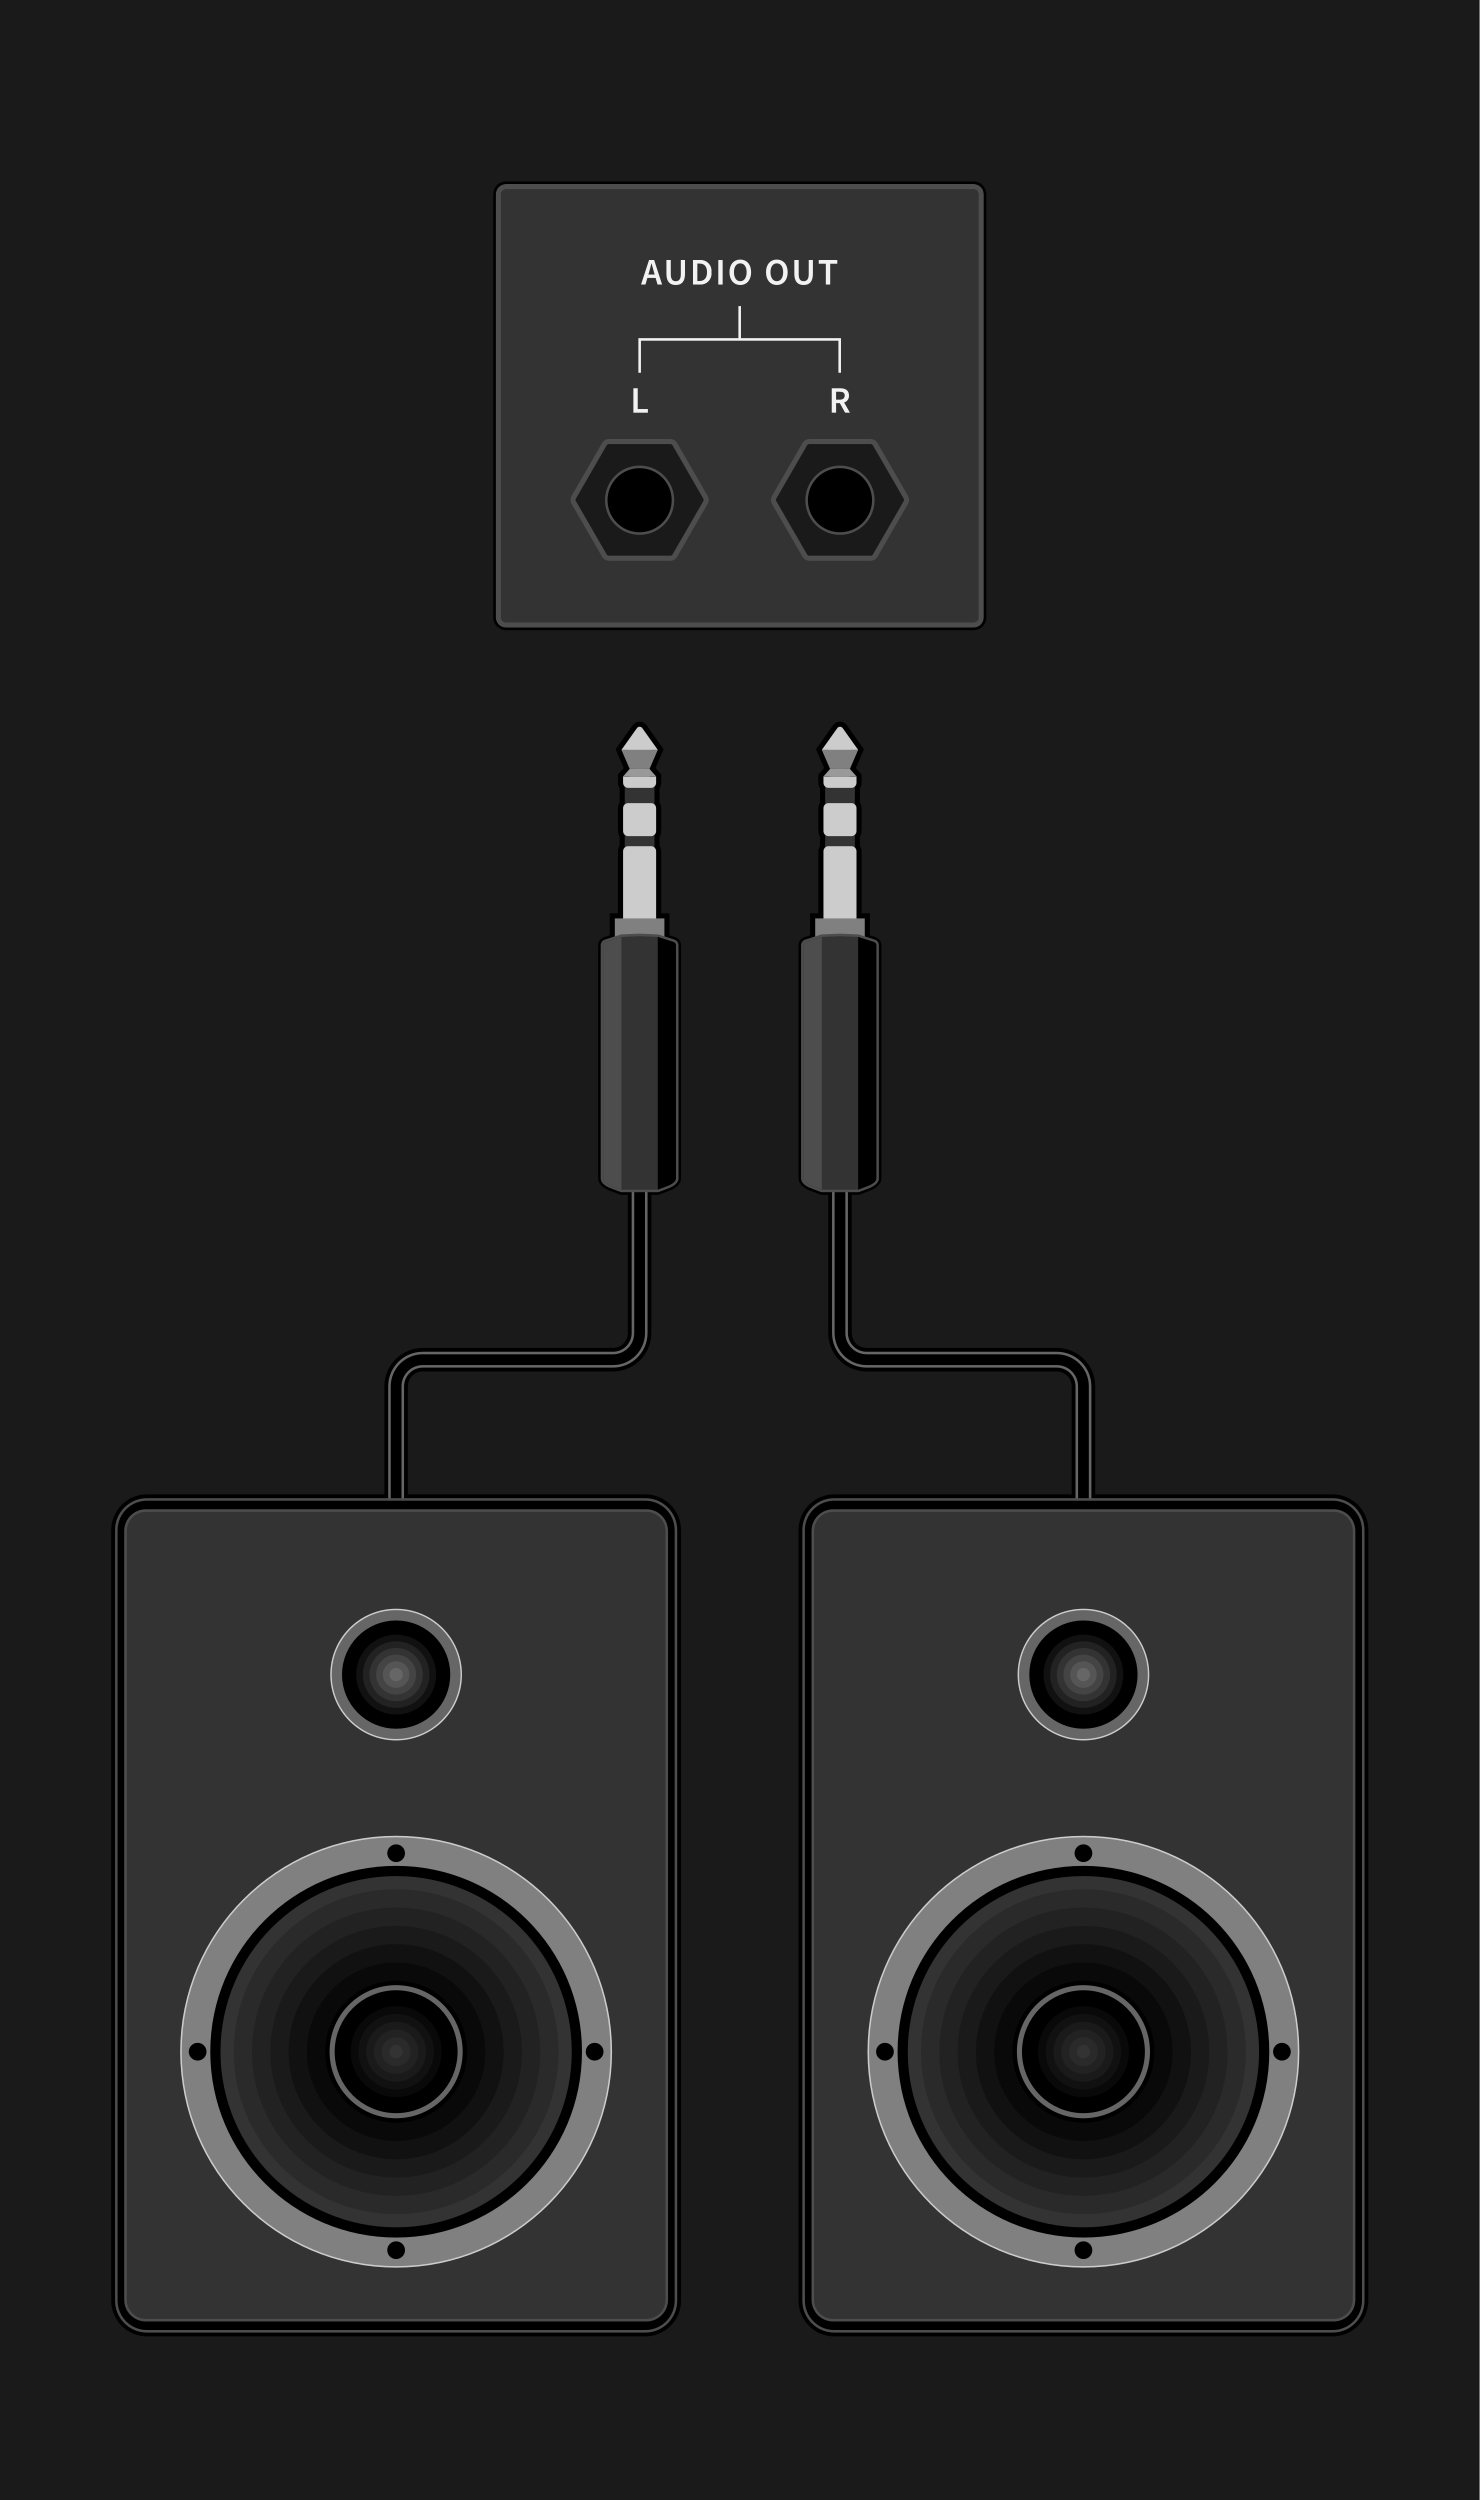
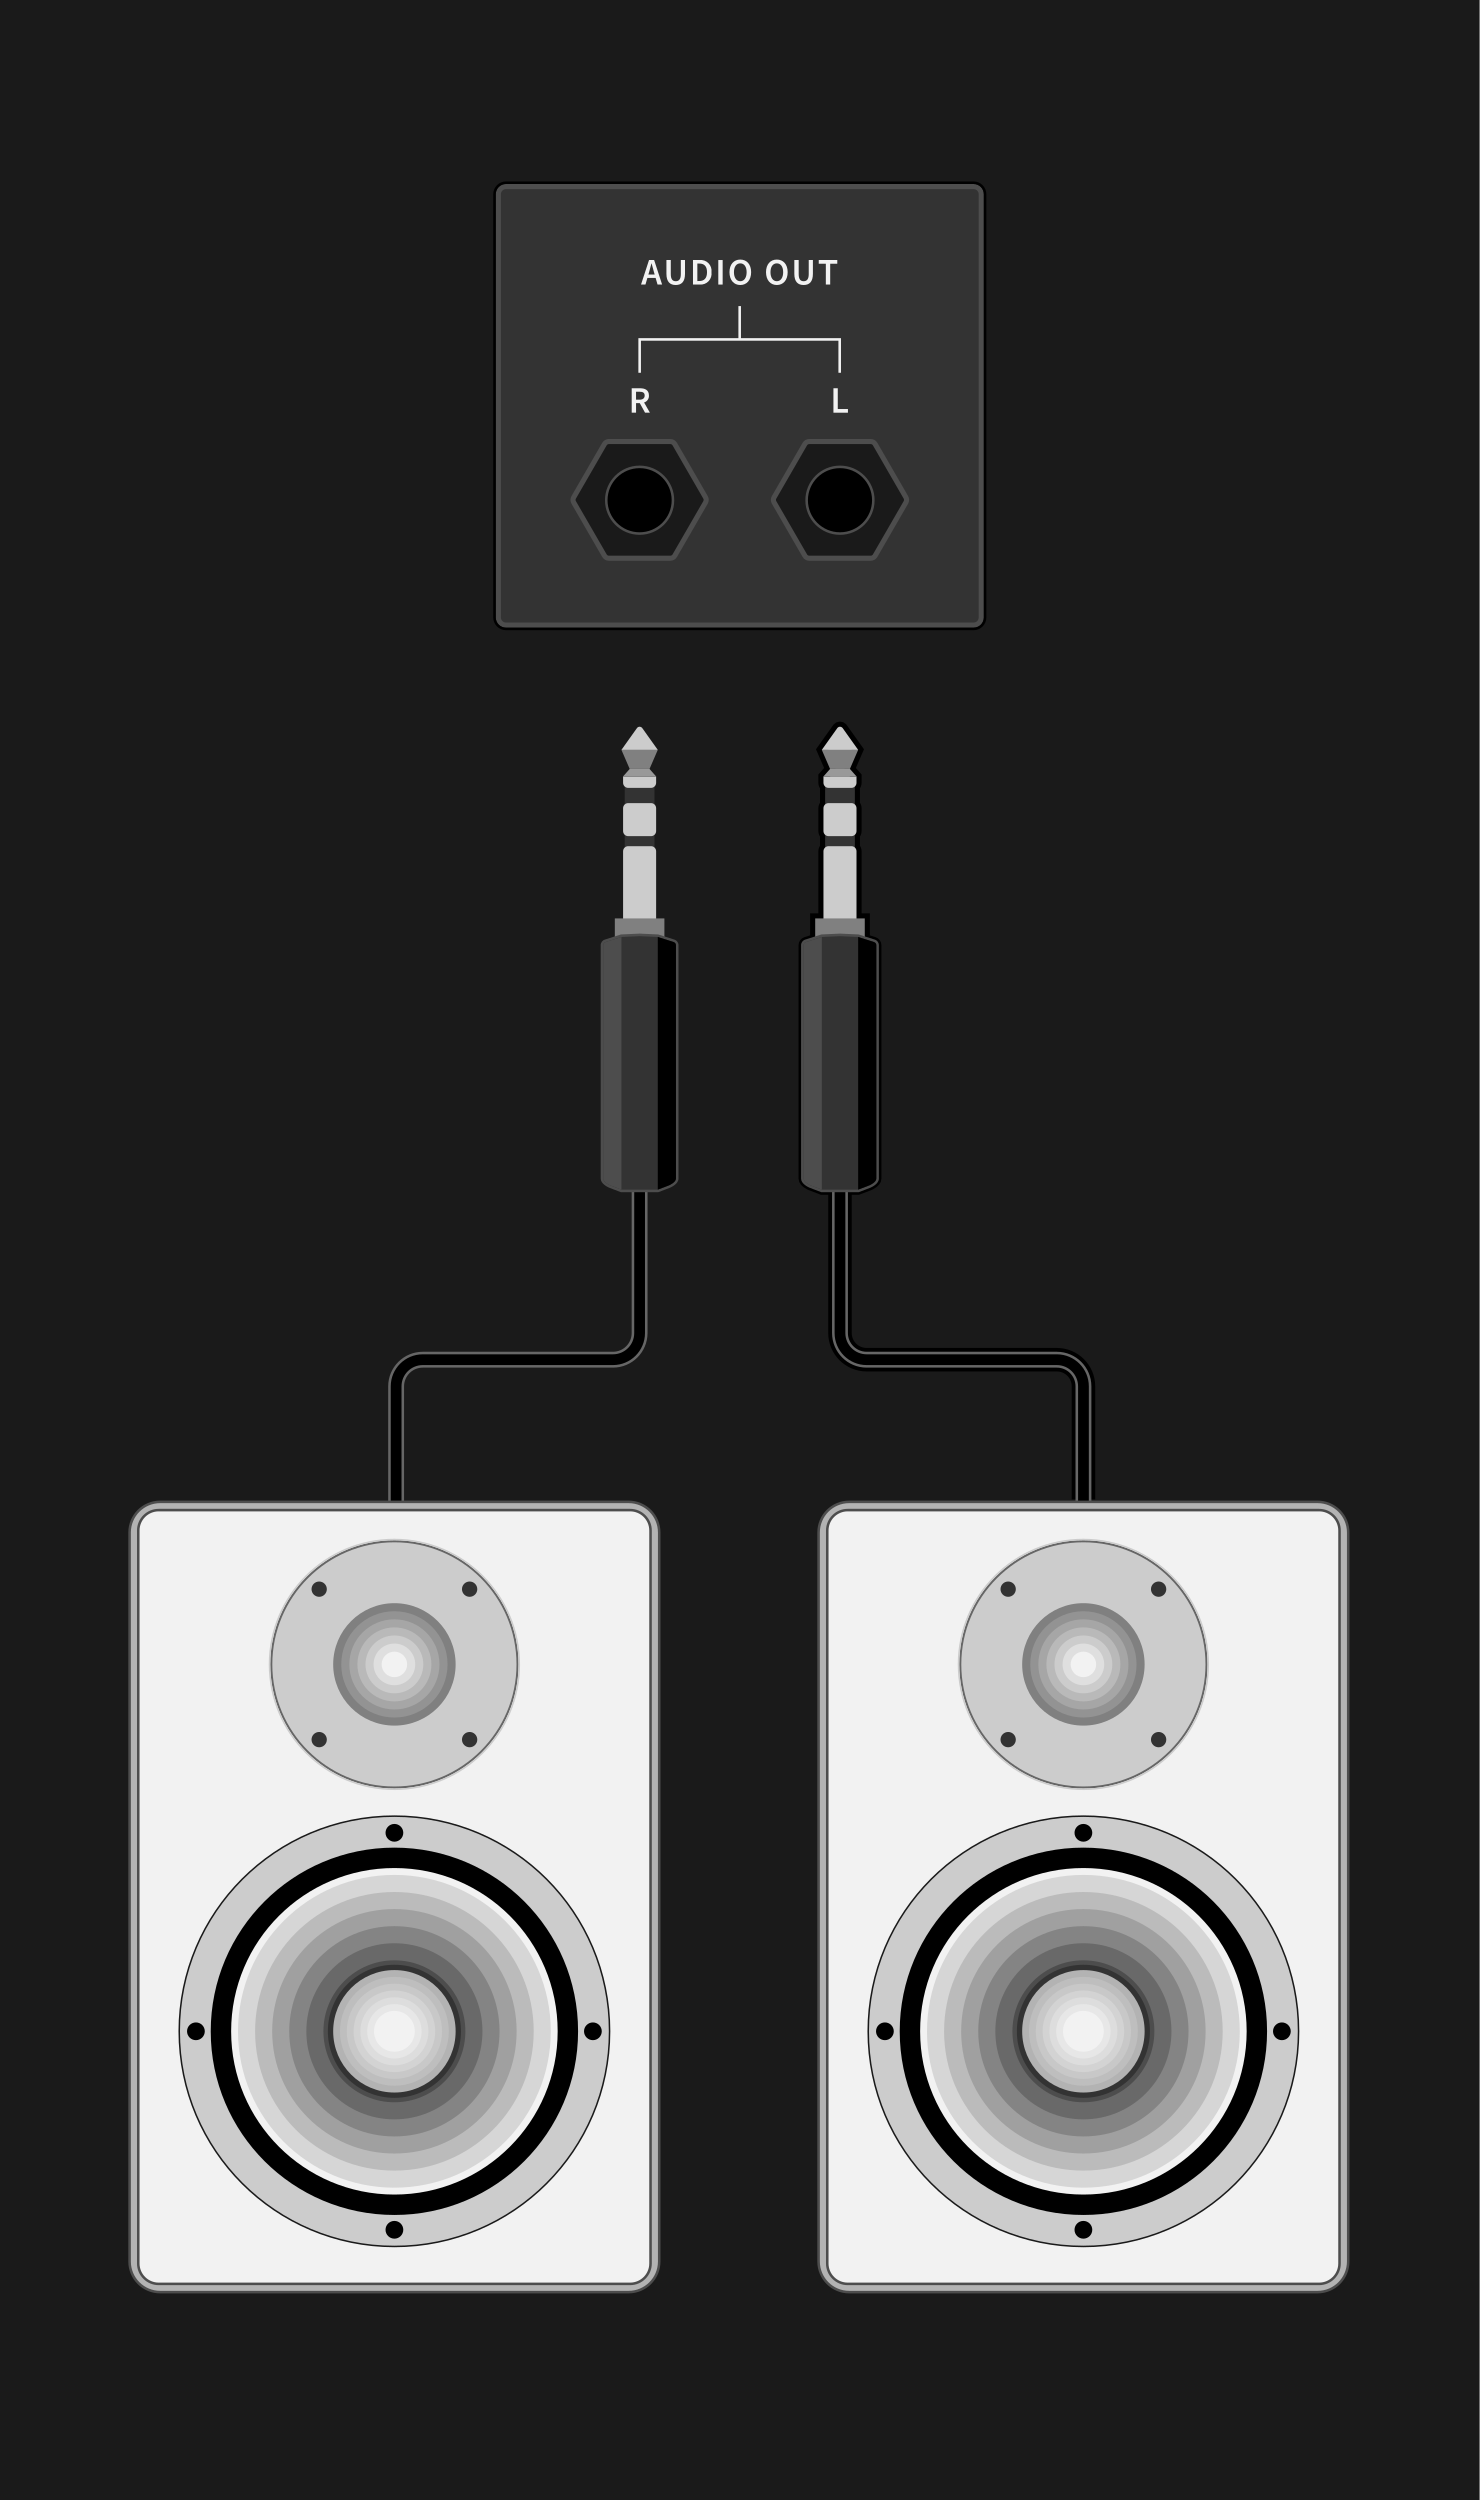
<svg xmlns="http://www.w3.org/2000/svg" viewBox="0 0 290 490">
  <rect width="290" height="490" fill="#1a1a1a" />
-   <path d="M261.196,293.892H213.662v-22.174a6.529,6.529,0,0,0-6.522-6.522H169.854a3.917,3.917,0,0,1-3.913-3.913V233.175h2.258l2.267-.87s1.295-.58,1.295-1.296V185.257a.648.648,0,0,0-.451-.617l-1.816-.578v-4.052h-1.619V166.849a.99.99,0,0,0-.324-.728V163.614a.99.99,0,0,0,.324-.728v-4.477a.99.99,0,0,0-.324-.728v-3.529a.99.99,0,0,0,.324-.728V152.181l-1.295-1.469,1.619-3.736-3.083-4.331a.648.648,0,0,0-.959,0l-3.083,4.331,1.619,3.736-1.295,1.469v1.244a.99.99,0,0,0,.324.728v3.529a.99.99,0,0,0-.324.728v4.477a.99.99,0,0,0,.324.728v2.507a.99.99,0,0,0-.324.728v13.16h-1.619v4.052l-1.816.578a.648.648,0,0,0-.451.617V231.01c0,.716,1.295,1.296,1.295,1.296l2.267.87h2.258v28.108a6.529,6.529,0,0,0,6.522,6.522h37.286a3.917,3.917,0,0,1,3.913,3.913v22.174H163.512a6.018,6.018,0,0,0-6,6V450.936a6.018,6.018,0,0,0,6,6h97.684a6.018,6.018,0,0,0,6-6V299.892A6.018,6.018,0,0,0,261.196,293.892Z" fill="#4d4d4d" stroke="#000" stroke-miterlimit="10" stroke-width="2" />
-   <path d="M132.036,184.639l-1.816-.578v-4.052H128.601V166.849a.99.99,0,0,0-.324-.728V163.614a.99.99,0,0,0,.324-.728v-4.477a.99.99,0,0,0-.324-.728v-3.529a.99.99,0,0,0,.324-.728V152.181l-1.295-1.469,1.619-3.736-3.083-4.331a.648.648,0,0,0-.959,0l-3.083,4.331,1.619,3.736-1.295,1.469v1.244a.99.99,0,0,0,.324.728v3.529a.99.99,0,0,0-.324.728v4.477a.99.99,0,0,0,.324.728v2.507a.99.99,0,0,0-.324.728v13.16H120.505v4.052l-1.816.578a.648.648,0,0,0-.451.617V231.01c0,.716,1.295,1.296,1.295,1.296l2.267.87h2.258v28.108a3.917,3.917,0,0,1-3.913,3.913H82.859a6.529,6.529,0,0,0-6.522,6.522v22.174H28.8a6.018,6.018,0,0,0-6,6V450.936a6.018,6.018,0,0,0,6,6h97.684a6.018,6.018,0,0,0,6-6V299.892a6.018,6.018,0,0,0-6-6H78.946v-22.174a3.917,3.917,0,0,1,3.913-3.913h37.286a6.529,6.529,0,0,0,6.522-6.522V233.175h2.258l2.267-.87s1.295-.58,1.295-1.296V185.257A.648.648,0,0,0,132.036,184.639Z" fill="#4d4d4d" stroke="#000" stroke-miterlimit="10" stroke-width="2" />
+   <path d="M213.662,293.892v-22.174a6.529,6.529,0,0,0-6.522-6.522H169.854a3.917,3.917,0,0,1-3.913-3.913V233.175h2.258l2.267-.87s1.295-.58,1.295-1.296V185.257a.648.648,0,0,0-.451-.617l-1.816-.578v-4.052h-1.619V166.849a.99.99,0,0,0-.324-.728V163.614a.99.99,0,0,0,.324-.728v-4.477a.99.99,0,0,0-.324-.728v-3.529a.99.99,0,0,0,.324-.728V152.181l-1.295-1.469,1.619-3.736-3.083-4.331a.648.648,0,0,0-.959,0l-3.083,4.331,1.619,3.736-1.295,1.469v1.244a.99.99,0,0,0,.324.728v3.529a.99.99,0,0,0-.324.728v4.477a.99.99,0,0,0,.324.728v2.507a.99.99,0,0,0-.324.728v13.16h-1.619v4.052l-1.816.578a.648.648,0,0,0-.451.617V231.01c0,.716,1.295,1.296,1.295,1.296l2.267.87h2.258v28.108a6.529,6.529,0,0,0,6.522,6.522h37.286a3.917,3.917,0,0,1,3.913,3.913v22.174" fill="#4d4d4d" stroke="#000" stroke-miterlimit="10" stroke-width="2" />
  <rect x="97.673" y="36.564" width="94.653" height="85.957" rx="1.5" ry="1.5" fill="#333" />
  <path d="M190.826,37.064a1.001,1.001,0,0,1,1,1v82.957a1.001,1.001,0,0,1-1,1H99.173a1.001,1.001,0,0,1-1-1V38.064a1.001,1.001,0,0,1,1-1H190.826m0-1H99.173a2,2,0,0,0-2,2v82.957a2,2,0,0,0,2,2H190.826a2,2,0,0,0,2-2V38.064a2,2,0,0,0-2-2Z" fill="#4d4d4d" />
  <path d="M190.826,36.064a2,2,0,0,1,2,2v82.957a2,2,0,0,1-2,2H99.173a2,2,0,0,1-2-2V38.064a2,2,0,0,1,2-2h91.653m0-.5H99.173a2.503,2.503,0,0,0-2.5,2.5v82.957a2.503,2.503,0,0,0,2.5,2.5h91.653a2.503,2.503,0,0,0,2.5-2.5V38.064a2.503,2.503,0,0,0-2.5-2.5Z" />
  <path d="M132.254,87.041l6.025,10.436a1,1,0,0,1,0,1L132.254,108.913a1,1,0,0,1-.866.5H119.337a1,1,0,0,1-.866-.5l-6.025-10.436a1,1,0,0,1,0-1l6.025-10.436a1,1,0,0,1,.866-.5h12.05A1,1,0,0,1,132.254,87.041Z" fill="#1a1a1a" stroke="#4d4d4d" stroke-miterlimit="10" />
  <circle cx="125.363" cy="98.043" r="6.535" stroke="#4d4d4d" stroke-miterlimit="10" stroke-width="0.5" />
  <path d="M171.528,87.041l6.025,10.436a1,1,0,0,1,0,1L171.528,108.913a1,1,0,0,1-.866.5H158.612a1,1,0,0,1-.866-.5l-6.025-10.436a1,1,0,0,1,0-1l6.025-10.436a1,1,0,0,1,.866-.5H170.662A1,1,0,0,1,171.528,87.041Z" fill="#1a1a1a" stroke="#4d4d4d" stroke-miterlimit="10" />
  <circle cx="164.637" cy="98.043" r="6.535" stroke="#4d4d4d" stroke-miterlimit="10" stroke-width="0.5" />
  <path d="M127.209,50.965h1l1.566,4.809h-.897l-.375-1.301h-1.618l-.375,1.301h-.868Zm-.125,2.838h1.229l-.169-.588c-.154-.508-.294-1.059-.434-1.59h-.029c-.132.537-.272,1.082-.426,1.59Z" fill="#f2f2f2" />
  <path d="M130.62,53.665V50.965h.853V53.729c0,1.045.39,1.391.971,1.391.588,0,1-.346,1-1.391V50.965h.816v2.699c0,1.58-.699,2.197-1.816,2.197C131.333,55.862,130.62,55.245,130.62,53.665Z" fill="#f2f2f2" />
  <path d="M135.825,50.965h1.287a2.123,2.123,0,0,1,2.339,2.383,2.14,2.14,0,0,1-2.294,2.426h-1.332Zm1.229,4.117c.971,0,1.522-.551,1.522-1.734,0-1.178-.552-1.691-1.522-1.691h-.375v3.426Z" fill="#f2f2f2" />
  <path d="M140.787,50.965h.853v4.809h-.853Z" fill="#f2f2f2" />
  <path d="M142.978,53.348c0-1.553.868-2.473,2.118-2.473,1.258,0,2.125.92,2.125,2.473,0,1.559-.868,2.514-2.125,2.514C143.846,55.862,142.978,54.907,142.978,53.348Zm3.361,0c0-1.074-.486-1.729-1.243-1.729s-1.243.654-1.243,1.729c0,1.08.485,1.771,1.243,1.771S146.339,54.428,146.339,53.348Z" fill="#f2f2f2" />
  <path d="M150.139,53.348c0-1.553.868-2.473,2.118-2.473,1.258,0,2.125.92,2.125,2.473,0,1.559-.868,2.514-2.125,2.514C151.006,55.862,150.139,54.907,150.139,53.348Zm3.361,0c0-1.074-.485-1.729-1.243-1.729-.757,0-1.243.654-1.243,1.729,0,1.08.486,1.771,1.243,1.771C153.015,55.12,153.5,54.428,153.5,53.348Z" fill="#f2f2f2" />
  <path d="M155.689,53.665V50.965h.853V53.729c0,1.045.39,1.391.971,1.391.588,0,1-.346,1-1.391V50.965h.816v2.699c0,1.58-.699,2.197-1.816,2.197C156.403,55.862,155.689,55.245,155.689,53.665Z" fill="#f2f2f2" />
  <path d="M161.865,51.686H160.475v-.721h3.633V51.686h-1.39v4.088h-.854Z" fill="#f2f2f2" />
-   <path d="M124.143,76.098h.85v4.072h1.992v.719h-2.842Z" fill="#f2f2f2" />
-   <path d="M163.023,76.098h1.619c.996,0,1.758.352,1.758,1.422a1.34,1.34,0,0,1-.952,1.369l1.143,2h-.952l-1.033-1.875h-.732v1.875H163.023Zm1.531,2.242c.652,0,1.011-.279,1.011-.82,0-.549-.359-.74-1.011-.74h-.681v1.561Z" fill="#f2f2f2" />
+   <path d="M163.353,76.098h.85v4.072h1.992v.719H163.353Z" fill="#f2f2f2" />
+   <path d="M123.814,76.098h1.619c.996,0,1.758.352,1.758,1.422a1.34,1.34,0,0,1-.952,1.369l1.143,2h-.952l-1.033-1.875h-.732v1.875H123.814Zm1.531,2.242c.652,0,1.011-.279,1.011-.82,0-.549-.359-.74-1.011-.74h-.681v1.561Z" fill="#f2f2f2" />
  <line x1="144.978" y1="59.993" x2="144.978" y2="66.528" fill="none" stroke="#f2f2f2" stroke-miterlimit="10" stroke-width="0.5" />
  <polyline points="164.582 73.063 164.582 66.528 125.373 66.528 125.373 73.063" fill="none" stroke="#f2f2f2" stroke-miterlimit="10" stroke-width="0.5" />
  <path d="M78.946,303.892H76.337v-32.174a6.529,6.529,0,0,1,6.522-6.522h37.286a3.917,3.917,0,0,0,3.913-3.913v-28.977H126.667v28.977a6.529,6.529,0,0,1-6.522,6.522H82.859a3.917,3.917,0,0,0-3.913,3.913Z" stroke="#666" stroke-miterlimit="10" stroke-width="0.5" />
  <path d="M213.662,303.892h-2.609v-32.174a3.917,3.917,0,0,0-3.913-3.913H169.854a6.529,6.529,0,0,1-6.522-6.522v-28.977h2.609v28.977a3.917,3.917,0,0,0,3.913,3.913h37.286a6.529,6.529,0,0,1,6.522,6.522Z" stroke="#666" stroke-miterlimit="10" stroke-width="0.5" />
-   <rect x="22.8" y="293.892" width="109.684" height="163.044" rx="6" ry="6" stroke="#4d4d4d" stroke-miterlimit="10" stroke-width="0.5" />
-   <rect x="24.598" y="296.065" width="106.088" height="158.697" rx="4" ry="4" fill="#333" stroke="#4d4d4d" stroke-miterlimit="10" stroke-width="0.5" />
-   <circle cx="77.642" cy="402.135" r="42.174" fill="gray" stroke="#ccc" stroke-miterlimit="10" stroke-width="0.3" />
-   <circle cx="77.642" cy="402.135" r="35.426" fill="#333" stroke="#000" stroke-miterlimit="10" stroke-width="2" />
-   <circle cx="77.642" cy="402.135" r="31.84" fill="#2a2a2a" />
-   <circle cx="77.642" cy="402.135" r="28.255" fill="#222" />
-   <circle cx="77.642" cy="402.135" r="24.669" fill="#1a1a1a" />
-   <circle cx="77.642" cy="402.135" r="21.084" fill="#111" />
-   <circle cx="77.642" cy="402.135" r="17.499" fill="#090909" />
-   <circle cx="77.642" cy="402.135" r="13.913" />
-   <path d="M77.642,414.678a12.543,12.543,0,1,1,12.543-12.543A12.558,12.558,0,0,1,77.642,414.678Z" />
-   <path d="M77.642,390.091a12.044,12.044,0,1,1-12.044,12.043,12.057,12.057,0,0,1,12.044-12.043m0-1a13.044,13.044,0,1,0,13.044,13.043,13.043,13.043,0,0,0-13.044-13.043Z" fill="#666" />
-   <path d="M77.642,339.831a11.609,11.609,0,1,1,11.609-11.609A11.622,11.622,0,0,1,77.642,339.831Z" />
-   <path d="M77.642,317.613A10.609,10.609,0,1,1,67.033,328.221a10.621,10.621,0,0,1,10.609-10.609m0-2A12.609,12.609,0,1,0,90.251,328.221a12.609,12.609,0,0,0-12.609-12.609Z" fill="#666" />
-   <path d="M77.642,315.613A12.609,12.609,0,1,1,65.033,328.221a12.609,12.609,0,0,1,12.609-12.609m0-.3a12.909,12.909,0,1,0,12.909,12.909A12.923,12.923,0,0,0,77.642,315.312Z" fill="#ccc" />
-   <circle cx="77.642" cy="363.231" r="1.739" />
-   <circle cx="116.546" cy="402.135" r="1.739" />
-   <circle cx="77.642" cy="441.039" r="1.739" />
-   <circle cx="38.738" cy="402.135" r="1.739" />
-   <circle cx="77.642" cy="402.135" r="10.435" />
-   <circle cx="77.642" cy="402.135" r="8.913" fill="#090909" />
-   <circle cx="77.642" cy="402.135" r="7.391" fill="#111" />
-   <circle cx="77.642" cy="402.135" r="5.87" fill="#1a1a1a" />
-   <circle cx="77.642" cy="402.135" r="4.348" fill="#222" />
-   <circle cx="77.642" cy="402.135" r="2.826" fill="#2a2a2a" />
-   <circle cx="77.642" cy="402.135" r="1.304" fill="#333" />
-   <circle cx="77.642" cy="328.221" r="9.13" />
-   <circle cx="77.642" cy="328.221" r="7.826" fill="#111" />
-   <circle cx="77.642" cy="328.221" r="6.522" fill="#222" />
-   <circle cx="77.642" cy="328.221" r="5.217" fill="#333" />
-   <circle cx="77.642" cy="328.221" r="3.913" fill="#444" />
-   <circle cx="77.642" cy="328.221" r="2.609" fill="#555" />
-   <circle cx="77.642" cy="328.221" r="1.304" fill="#666" />
-   <rect x="157.512" y="293.892" width="109.684" height="163.044" rx="6" ry="6" stroke="#4d4d4d" stroke-miterlimit="10" stroke-width="0.5" />
-   <rect x="159.31" y="296.065" width="106.088" height="158.697" rx="4" ry="4" fill="#333" stroke="#4d4d4d" stroke-miterlimit="10" stroke-width="0.5" />
-   <circle cx="212.354" cy="402.135" r="42.174" fill="gray" stroke="#ccc" stroke-miterlimit="10" stroke-width="0.3" />
-   <circle cx="212.354" cy="402.135" r="35.426" fill="#333" stroke="#000" stroke-miterlimit="10" stroke-width="2" />
-   <circle cx="212.354" cy="402.135" r="31.84" fill="#2a2a2a" />
-   <circle cx="212.354" cy="402.135" r="28.255" fill="#222" />
-   <circle cx="212.354" cy="402.135" r="24.669" fill="#1a1a1a" />
-   <circle cx="212.354" cy="402.135" r="21.084" fill="#111" />
-   <circle cx="212.354" cy="402.135" r="17.499" fill="#090909" />
-   <circle cx="212.354" cy="402.135" r="13.913" />
-   <path d="M212.354,414.678a12.543,12.543,0,1,1,12.543-12.543A12.558,12.558,0,0,1,212.354,414.678Z" />
-   <path d="M212.354,390.091a12.044,12.044,0,1,1-12.044,12.043A12.057,12.057,0,0,1,212.354,390.091m0-1a13.044,13.044,0,1,0,13.044,13.043A13.043,13.043,0,0,0,212.354,389.091Z" fill="#666" />
-   <path d="M212.354,339.831a11.609,11.609,0,1,1,11.609-11.609A11.622,11.622,0,0,1,212.354,339.831Z" />
-   <path d="M212.354,317.613a10.609,10.609,0,1,1-10.609,10.609A10.621,10.621,0,0,1,212.354,317.613m0-2a12.609,12.609,0,1,0,12.609,12.609A12.609,12.609,0,0,0,212.354,315.613Z" fill="#666" />
-   <path d="M212.354,315.613a12.609,12.609,0,1,1-12.609,12.609A12.609,12.609,0,0,1,212.354,315.613m0-.3a12.909,12.909,0,1,0,12.909,12.909A12.923,12.923,0,0,0,212.354,315.312Z" fill="#ccc" />
-   <circle cx="212.354" cy="363.231" r="1.739" />
-   <circle cx="251.258" cy="402.135" r="1.739" />
-   <circle cx="212.354" cy="441.039" r="1.739" />
-   <circle cx="173.45" cy="402.135" r="1.739" />
-   <circle cx="212.354" cy="402.135" r="10.435" />
-   <circle cx="212.354" cy="402.135" r="8.913" fill="#090909" />
-   <circle cx="212.354" cy="402.135" r="7.391" fill="#111" />
-   <circle cx="212.354" cy="402.135" r="5.87" fill="#1a1a1a" />
-   <circle cx="212.354" cy="402.135" r="4.348" fill="#222" />
-   <circle cx="212.354" cy="402.135" r="2.826" fill="#2a2a2a" />
-   <circle cx="212.354" cy="402.135" r="1.304" fill="#333" />
-   <circle cx="212.354" cy="328.221" r="9.13" />
-   <circle cx="212.354" cy="328.221" r="7.826" fill="#111" />
-   <circle cx="212.354" cy="328.221" r="6.522" fill="#222" />
-   <circle cx="212.354" cy="328.221" r="5.217" fill="#333" />
-   <circle cx="212.354" cy="328.221" r="3.913" fill="#444" />
-   <circle cx="212.354" cy="328.221" r="2.609" fill="#555" />
-   <circle cx="212.354" cy="328.221" r="1.304" fill="#666" />
+   <rect x="160.441" y="294.366" width="103.809" height="154.89" rx="6" ry="6" fill="#b3b3b3" stroke="#4d4d4d" stroke-miterlimit="10" stroke-width="0.5" />
+   <rect x="162.143" y="295.98" width="100.405" height="151.661" rx="4" ry="4" fill="#f2f2f2" stroke="#4d4d4d" stroke-miterlimit="10" stroke-width="0.5" />
+   <circle cx="212.345" cy="398.135" r="42.174" fill="#ccc" stroke="#1a1a1a" stroke-miterlimit="10" stroke-width="0.3" />
+   <circle cx="212.345" cy="398.135" r="34" fill="#f2f2f2" stroke="#000" stroke-miterlimit="10" stroke-width="4" />
+   <circle cx="212.345" cy="398.135" r="30.652" fill="#d6d6d6" />
+   <circle cx="212.345" cy="398.135" r="27.304" fill="#bbb" />
+   <circle cx="212.345" cy="398.135" r="23.957" fill="#a0a0a0" />
+   <circle cx="212.345" cy="398.135" r="20.609" fill="#848484" />
+   <circle cx="212.345" cy="398.135" r="17.261" fill="#696969" />
+   <circle cx="212.345" cy="398.135" r="13.913" fill="#4d4d4d" />
+   <path d="M212.345,410.178a12.043,12.043,0,1,1,12.043-12.043A12.057,12.057,0,0,1,212.345,410.178Z" />
+   <path d="M212.345,387.091a11.044,11.044,0,1,1-11.044,11.043,11.056,11.056,0,0,1,11.044-11.043m0-2a13.044,13.044,0,1,0,13.044,13.043,13.043,13.043,0,0,0-13.044-13.043Z" fill="#333" />
+   <path d="M212.345,350.351a24.129,24.129,0,1,1,24.13-24.13A24.157,24.157,0,0,1,212.345,350.351Z" fill="#ccc" />
+   <path d="M212.345,302.292a23.93,23.93,0,1,1-23.93,23.93,23.957,23.957,0,0,1,23.93-23.93m0-.4a24.33,24.33,0,1,0,24.33,24.33,24.33,24.33,0,0,0-24.33-24.33Z" fill="#666" />
+   <path d="M212.345,301.892a24.33,24.33,0,1,1-24.33,24.33,24.33,24.33,0,0,1,24.33-24.33m0-.3a24.63,24.63,0,1,0,24.63,24.63,24.658,24.658,0,0,0-24.63-24.63Z" fill="#ccc" />
+   <circle cx="212.345" cy="359.231" r="1.739" />
+   <circle cx="251.249" cy="398.135" r="1.739" />
+   <circle cx="212.345" cy="437.039" r="1.739" />
+   <circle cx="173.441" cy="398.135" r="1.739" />
+   <circle cx="212.345" cy="398.135" r="12" fill="#b3b3b3" />
+   <circle cx="212.345" cy="398.135" r="10.667" fill="#bebebe" />
+   <circle cx="212.345" cy="398.135" r="9.333" fill="#c8c8c8" />
+   <circle cx="212.345" cy="398.135" r="8" fill="#d3d3d3" />
+   <circle cx="212.345" cy="398.135" r="6.667" fill="#ddd" />
+   <circle cx="212.345" cy="398.135" r="5.333" fill="#e7e7e7" />
+   <circle cx="212.345" cy="398.135" r="4" fill="#f2f2f2" />
+   <circle cx="212.345" cy="326.221" r="12" fill="gray" />
+   <circle cx="212.345" cy="326.221" r="10.417" fill="#939393" />
+   <circle cx="212.345" cy="326.221" r="8.833" fill="#a6a6a6" />
+   <circle cx="212.345" cy="326.221" r="7.25" fill="#b9b9b9" />
+   <circle cx="212.345" cy="326.221" r="5.667" fill="#ccc" />
+   <circle cx="212.345" cy="326.221" r="4.083" fill="#dfdfdf" />
+   <circle cx="212.345" cy="326.221" r="2.5" fill="#f2f2f2" />
  <rect x="122.448" y="153.984" width="5.829" height="4.307" fill="#333" />
  <rect x="122.448" y="163.225" width="5.829" height="3.197" fill="#333" />
  <path d="M123.124,165.849h4.477a1,1,0,0,1,1,1v32.014a0,0,0,0,1,0,0h-6.477a0,0,0,0,1,0,0v-32.014A1,1,0,0,1,123.124,165.849Z" fill="#ccc" />
  <path d="M122.124,152.181h6.477a0,0,0,0,1,0,0v1.244a1,1,0,0,1-1,1h-4.477a1,1,0,0,1-1-1v-1.244A0,0,0,0,1,122.124,152.181Z" fill="#ccc" />
  <rect x="122.124" y="157.409" width="6.477" height="6.477" rx="1" ry="1" fill="#ccc" />
  <rect x="120.505" y="180.01" width="9.716" height="49.297" fill="gray" />
  <polygon points="127.306 150.712 128.601 152.181 125.363 152.181 122.124 152.181 123.42 150.712 127.306 150.712" fill="#999" />
  <polygon points="128.925 146.976 127.306 150.712 123.42 150.712 121.8 146.976 128.925 146.976" fill="gray" />
  <path d="M121.8,146.976l3.083-4.331a.648.648,0,0,1,.959,0l3.083,4.331Z" fill="#ccc" />
  <path d="M121.8,233.425l-2.356-.887c-.161-.071-1.456-.676-1.456-1.528v-45.754a.896.896,0,0,1,.625-.855l3.112-.99,3.627-.173,3.585.161,3.175,1.002a.896.896,0,0,1,.626.855v45.754c0,.853-1.295,1.457-1.443,1.523l-2.323.892Z" fill="#333" />
  <path d="M125.363,183.487l3.562.162,3.111.99a.648.648,0,0,1,.451.617V231.01c0,.715-1.295,1.295-1.295,1.295l-2.267.87h-7.125l-2.267-.87s-1.295-.58-1.295-1.295V185.256a.648.648,0,0,1,.451-.617l3.111-.99,3.562-.162m0-.5-.023.001-3.562.162-.066.003-.063.02-3.111.99a1.144,1.144,0,0,0-.8,1.094V231.01c0,.989,1.325,1.633,1.591,1.752l2.292.88.086.033h7.31l.086-.033,2.267-.87c.291-.129,1.616-.773,1.616-1.762V185.256a1.144,1.144,0,0,0-.8-1.094l-3.111-.99-.063-.02-.066-.003-3.562-.162-.023-.001Z" fill="#4d4d4d" />
  <path d="M128.925,183.649l3.111.99a.648.648,0,0,1,.451.617V231.01c0,.715-1.295,1.295-1.295,1.295l-2.267.87Z" />
  <rect x="161.722" y="153.984" width="5.829" height="4.307" fill="#333" />
  <rect x="161.722" y="163.225" width="5.829" height="3.197" fill="#333" />
  <path d="M162.398,165.849h4.477a1,1,0,0,1,1,1v32.014a0,0,0,0,1,0,0h-6.477a0,0,0,0,1,0,0v-32.014A1,1,0,0,1,162.398,165.849Z" fill="#ccc" />
  <path d="M161.398,152.181h6.477a0,0,0,0,1,0,0v1.244a1,1,0,0,1-1,1h-4.477a1,1,0,0,1-1-1v-1.244A0,0,0,0,1,161.398,152.181Z" fill="#ccc" />
  <rect x="161.398" y="157.409" width="6.477" height="6.477" rx="1" ry="1" fill="#ccc" />
  <rect x="159.779" y="180.01" width="9.716" height="49.297" fill="gray" />
  <polygon points="166.58 150.712 167.875 152.181 164.637 152.181 161.398 152.181 162.694 150.712 166.58 150.712" fill="#999" />
  <polygon points="168.199 146.976 166.58 150.712 162.694 150.712 161.074 146.976 168.199 146.976" fill="gray" />
  <path d="M161.074,146.976l3.083-4.331a.648.648,0,0,1,.959,0l3.083,4.331Z" fill="#ccc" />
  <path d="M161.074,233.425l-2.356-.887c-.161-.071-1.456-.676-1.456-1.528v-45.754a.897.897,0,0,1,.625-.855l3.111-.99,3.627-.173,3.585.161,3.176,1.002a.896.896,0,0,1,.625.855v45.754c0,.853-1.295,1.457-1.443,1.523l-2.323.892Z" fill="#333" />
  <path d="M164.637,183.487l3.562.162,3.111.99a.648.648,0,0,1,.451.617V231.01c0,.715-1.295,1.295-1.295,1.295l-2.267.87h-7.125l-2.267-.87s-1.295-.58-1.295-1.295V185.256a.648.648,0,0,1,.451-.617l3.111-.99,3.562-.162m0-.5-.023.001-3.562.162-.066.003-.063.02-3.111.99a1.144,1.144,0,0,0-.8,1.094V231.01c0,.989,1.325,1.633,1.591,1.752l2.292.88.086.033h7.31l.086-.033,2.267-.87c.291-.129,1.616-.773,1.616-1.762V185.256a1.144,1.144,0,0,0-.8-1.094l-3.111-.99-.063-.02-.066-.003-3.562-.162-.023-.001Z" fill="#4d4d4d" />
  <path d="M168.199,183.649l3.111.99a.648.648,0,0,1,.451.617V231.01c0,.715-1.295,1.295-1.295,1.295l-2.267.87Z" />
  <path d="M161.074,183.649l-3.111.99a.648.648,0,0,0-.451.617V231.01c0,.715,1.295,1.295,1.295,1.295l2.267.87Z" fill="#4d4d4d" />
  <path d="M121.8,183.649l-3.111.99a.648.648,0,0,0-.451.617V231.01c0,.715,1.295,1.295,1.295,1.295l2.267.87Z" fill="#4d4d4d" />
+   <circle cx="227.09" cy="311.477" r="1.5" fill="#333" />
+   <circle cx="227.09" cy="340.966" r="1.5" fill="#333" />
+   <circle cx="197.601" cy="340.966" r="1.5" fill="#333" />
+   <circle cx="197.601" cy="311.477" r="1.5" fill="#333" />
+   <rect x="25.398" y="294.366" width="103.809" height="154.89" rx="6" ry="6" fill="#b3b3b3" stroke="#4d4d4d" stroke-miterlimit="10" stroke-width="0.5" />
+   <rect x="27.101" y="295.98" width="100.405" height="151.661" rx="4" ry="4" fill="#f2f2f2" stroke="#4d4d4d" stroke-miterlimit="10" stroke-width="0.5" />
+   <circle cx="77.303" cy="398.135" r="42.174" fill="#ccc" stroke="#1a1a1a" stroke-miterlimit="10" stroke-width="0.3" />
+   <circle cx="77.303" cy="398.135" r="34" fill="#f2f2f2" stroke="#000" stroke-miterlimit="10" stroke-width="4" />
+   <circle cx="77.303" cy="398.135" r="30.652" fill="#d6d6d6" />
+   <circle cx="77.303" cy="398.135" r="27.304" fill="#bbb" />
+   <circle cx="77.303" cy="398.135" r="23.957" fill="#a0a0a0" />
+   <circle cx="77.303" cy="398.135" r="20.609" fill="#848484" />
+   <circle cx="77.303" cy="398.135" r="17.261" fill="#696969" />
+   <circle cx="77.303" cy="398.135" r="13.913" fill="#4d4d4d" />
+   <path d="M77.303,410.178a12.043,12.043,0,1,1,12.043-12.043A12.057,12.057,0,0,1,77.303,410.178Z" />
+   <path d="M77.303,387.091a11.044,11.044,0,1,1-11.044,11.043A11.056,11.056,0,0,1,77.303,387.091m0-2a13.044,13.044,0,1,0,13.044,13.043A13.043,13.043,0,0,0,77.303,385.091Z" fill="#333" />
+   <path d="M77.303,350.351a24.129,24.129,0,1,1,24.13-24.13A24.157,24.157,0,0,1,77.303,350.351Z" fill="#ccc" />
+   <path d="M77.303,302.292a23.93,23.93,0,1,1-23.93,23.93A23.957,23.957,0,0,1,77.303,302.292m0-.4a24.33,24.33,0,1,0,24.33,24.33A24.33,24.33,0,0,0,77.303,301.892Z" fill="#666" />
+   <path d="M77.303,301.892a24.33,24.33,0,1,1-24.33,24.33A24.33,24.33,0,0,1,77.303,301.892m0-.3a24.63,24.63,0,1,0,24.63,24.63A24.658,24.658,0,0,0,77.303,301.592Z" fill="#ccc" />
+   <circle cx="77.303" cy="359.231" r="1.739" />
+   <circle cx="116.207" cy="398.135" r="1.739" />
+   <circle cx="77.303" cy="437.039" r="1.739" />
+   <circle cx="38.399" cy="398.135" r="1.739" />
+   <circle cx="77.303" cy="398.135" r="12" fill="#b3b3b3" />
+   <circle cx="77.303" cy="398.135" r="10.667" fill="#bebebe" />
+   <circle cx="77.303" cy="398.135" r="9.333" fill="#c8c8c8" />
+   <circle cx="77.303" cy="398.135" r="8" fill="#d3d3d3" />
+   <circle cx="77.303" cy="398.135" r="6.667" fill="#ddd" />
+   <circle cx="77.303" cy="398.135" r="5.333" fill="#e7e7e7" />
+   <circle cx="77.303" cy="398.135" r="4" fill="#f2f2f2" />
+   <circle cx="77.303" cy="326.221" r="12" fill="gray" />
+   <circle cx="77.303" cy="326.221" r="10.417" fill="#939393" />
+   <circle cx="77.303" cy="326.221" r="8.833" fill="#a6a6a6" />
+   <circle cx="77.303" cy="326.221" r="7.25" fill="#b9b9b9" />
+   <circle cx="77.303" cy="326.221" r="5.667" fill="#ccc" />
+   <circle cx="77.303" cy="326.221" r="4.083" fill="#dfdfdf" />
+   <circle cx="77.303" cy="326.221" r="2.5" fill="#f2f2f2" />
+   <circle cx="92.047" cy="311.477" r="1.5" fill="#333" />
+   <circle cx="92.047" cy="340.966" r="1.5" fill="#333" />
+   <circle cx="62.559" cy="340.966" r="1.5" fill="#333" />
+   <circle cx="62.559" cy="311.477" r="1.5" fill="#333" />
</svg>
